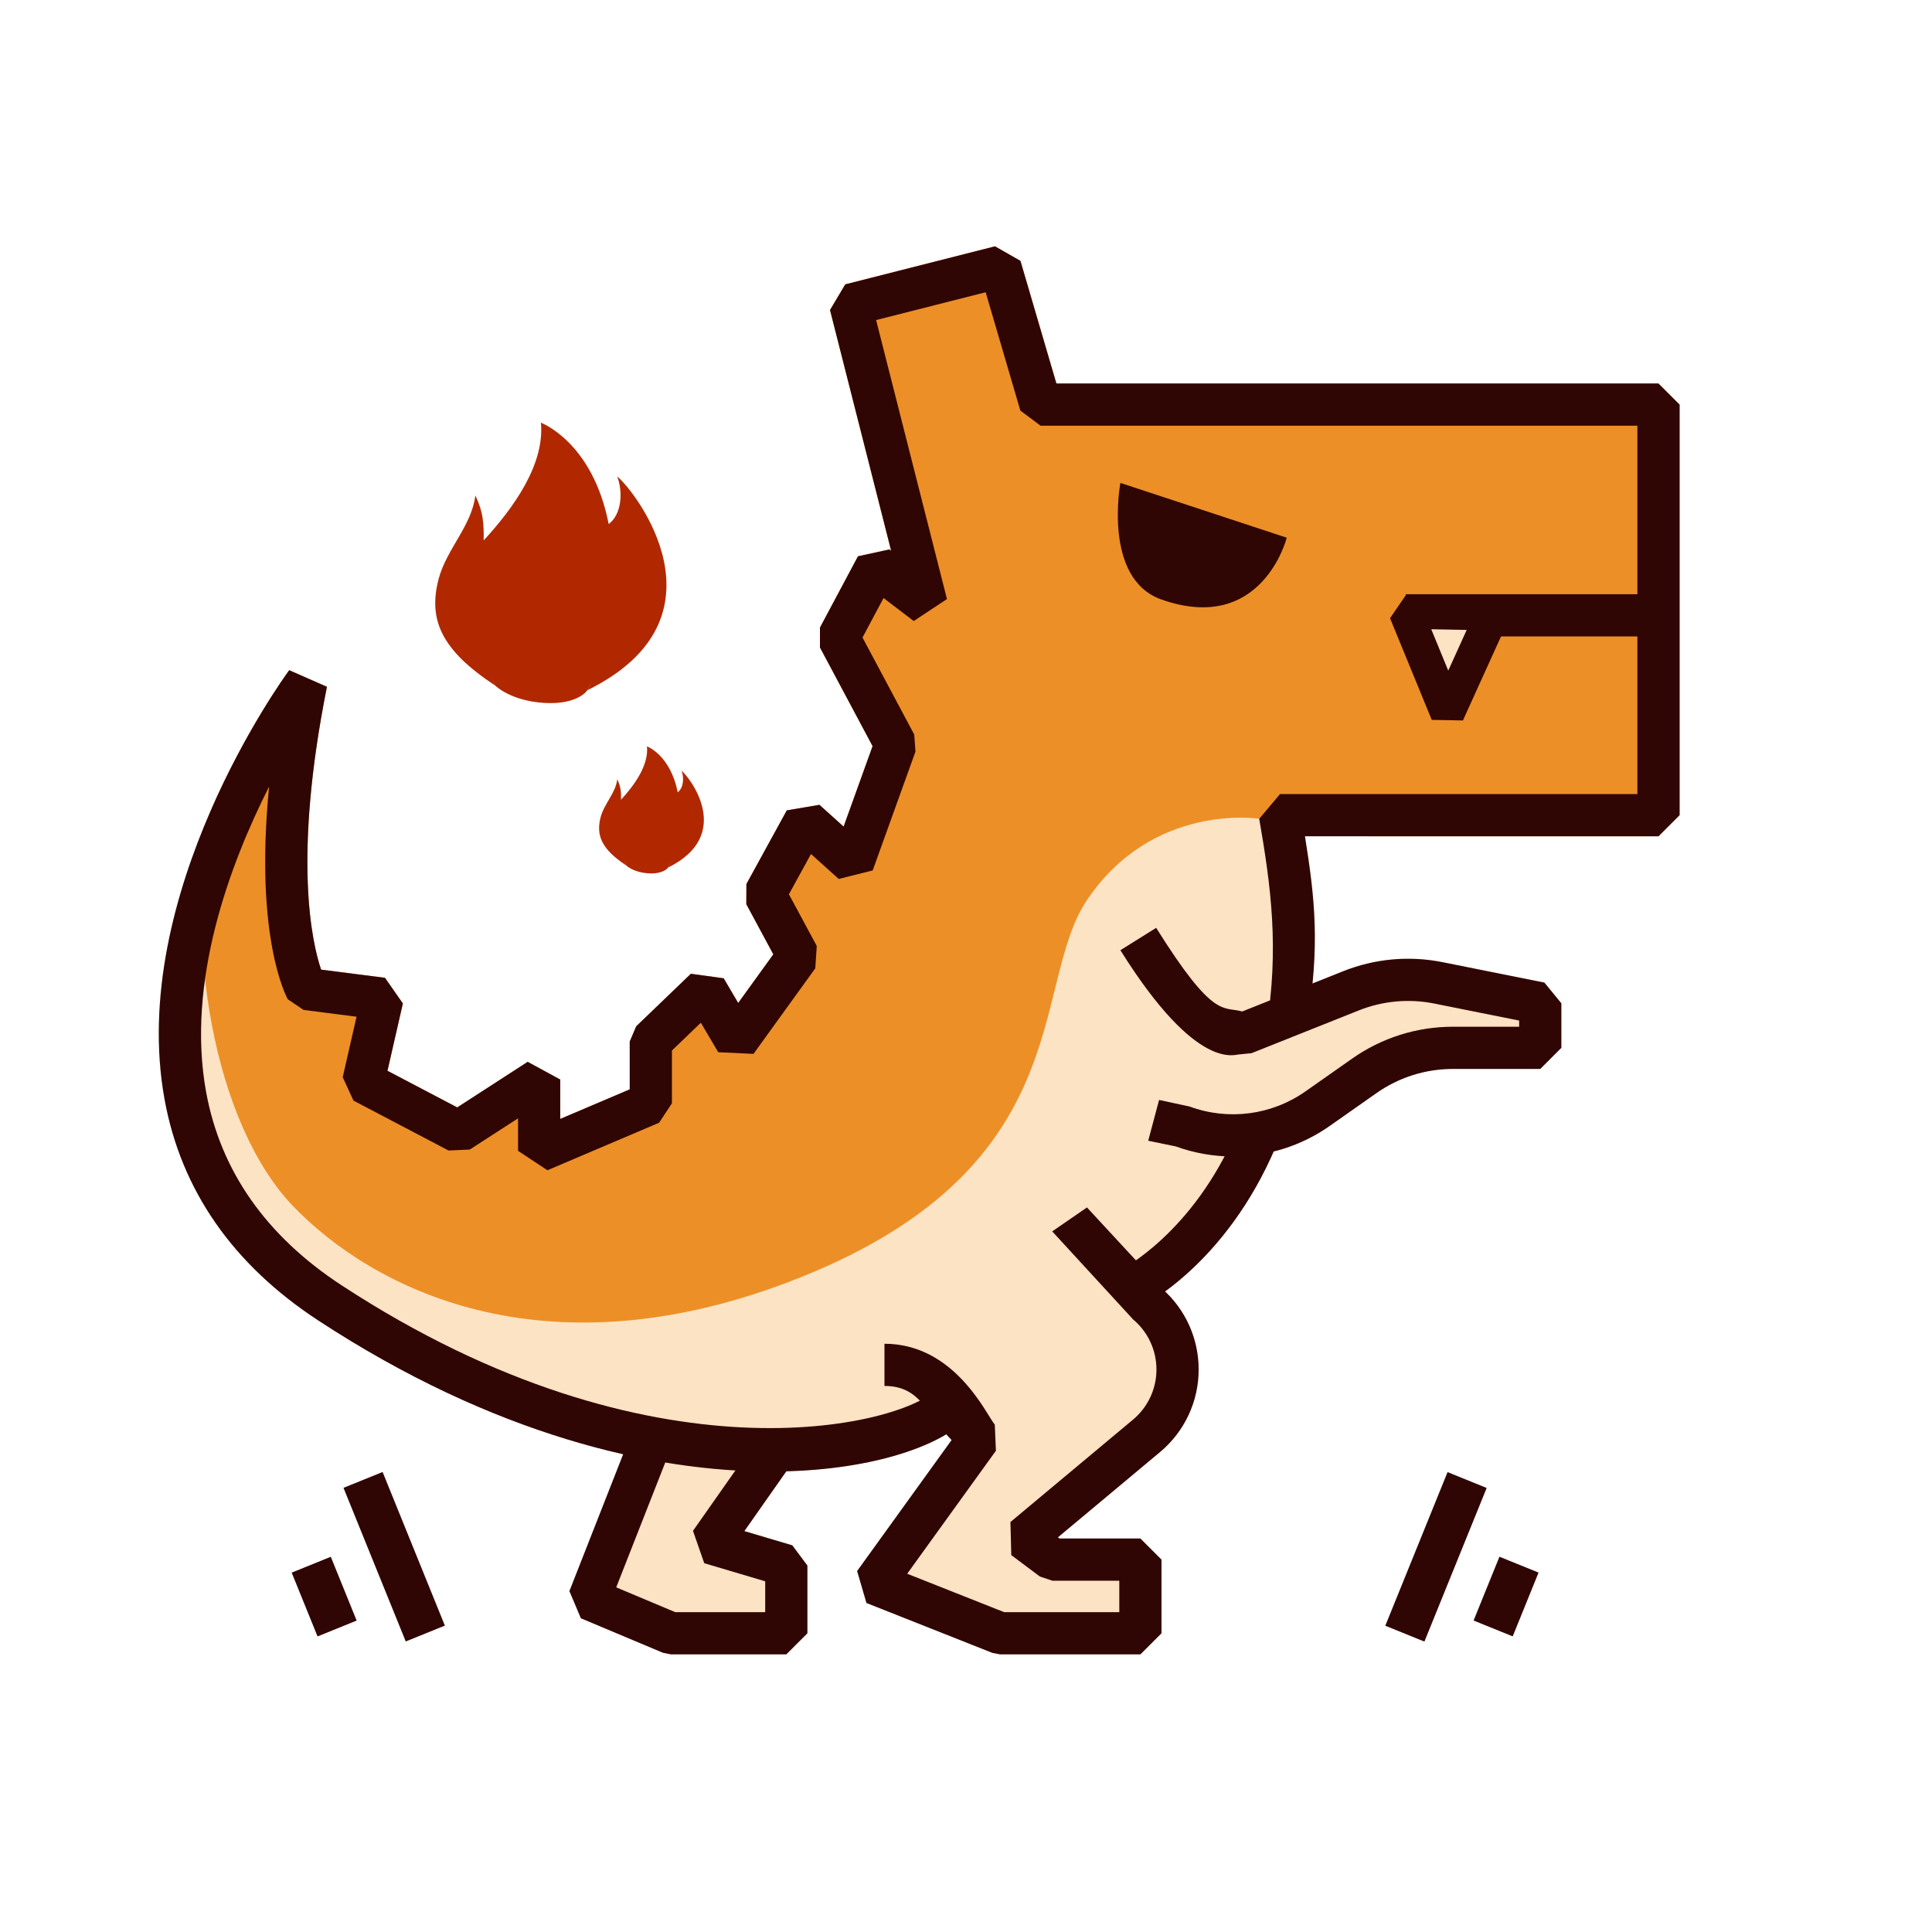
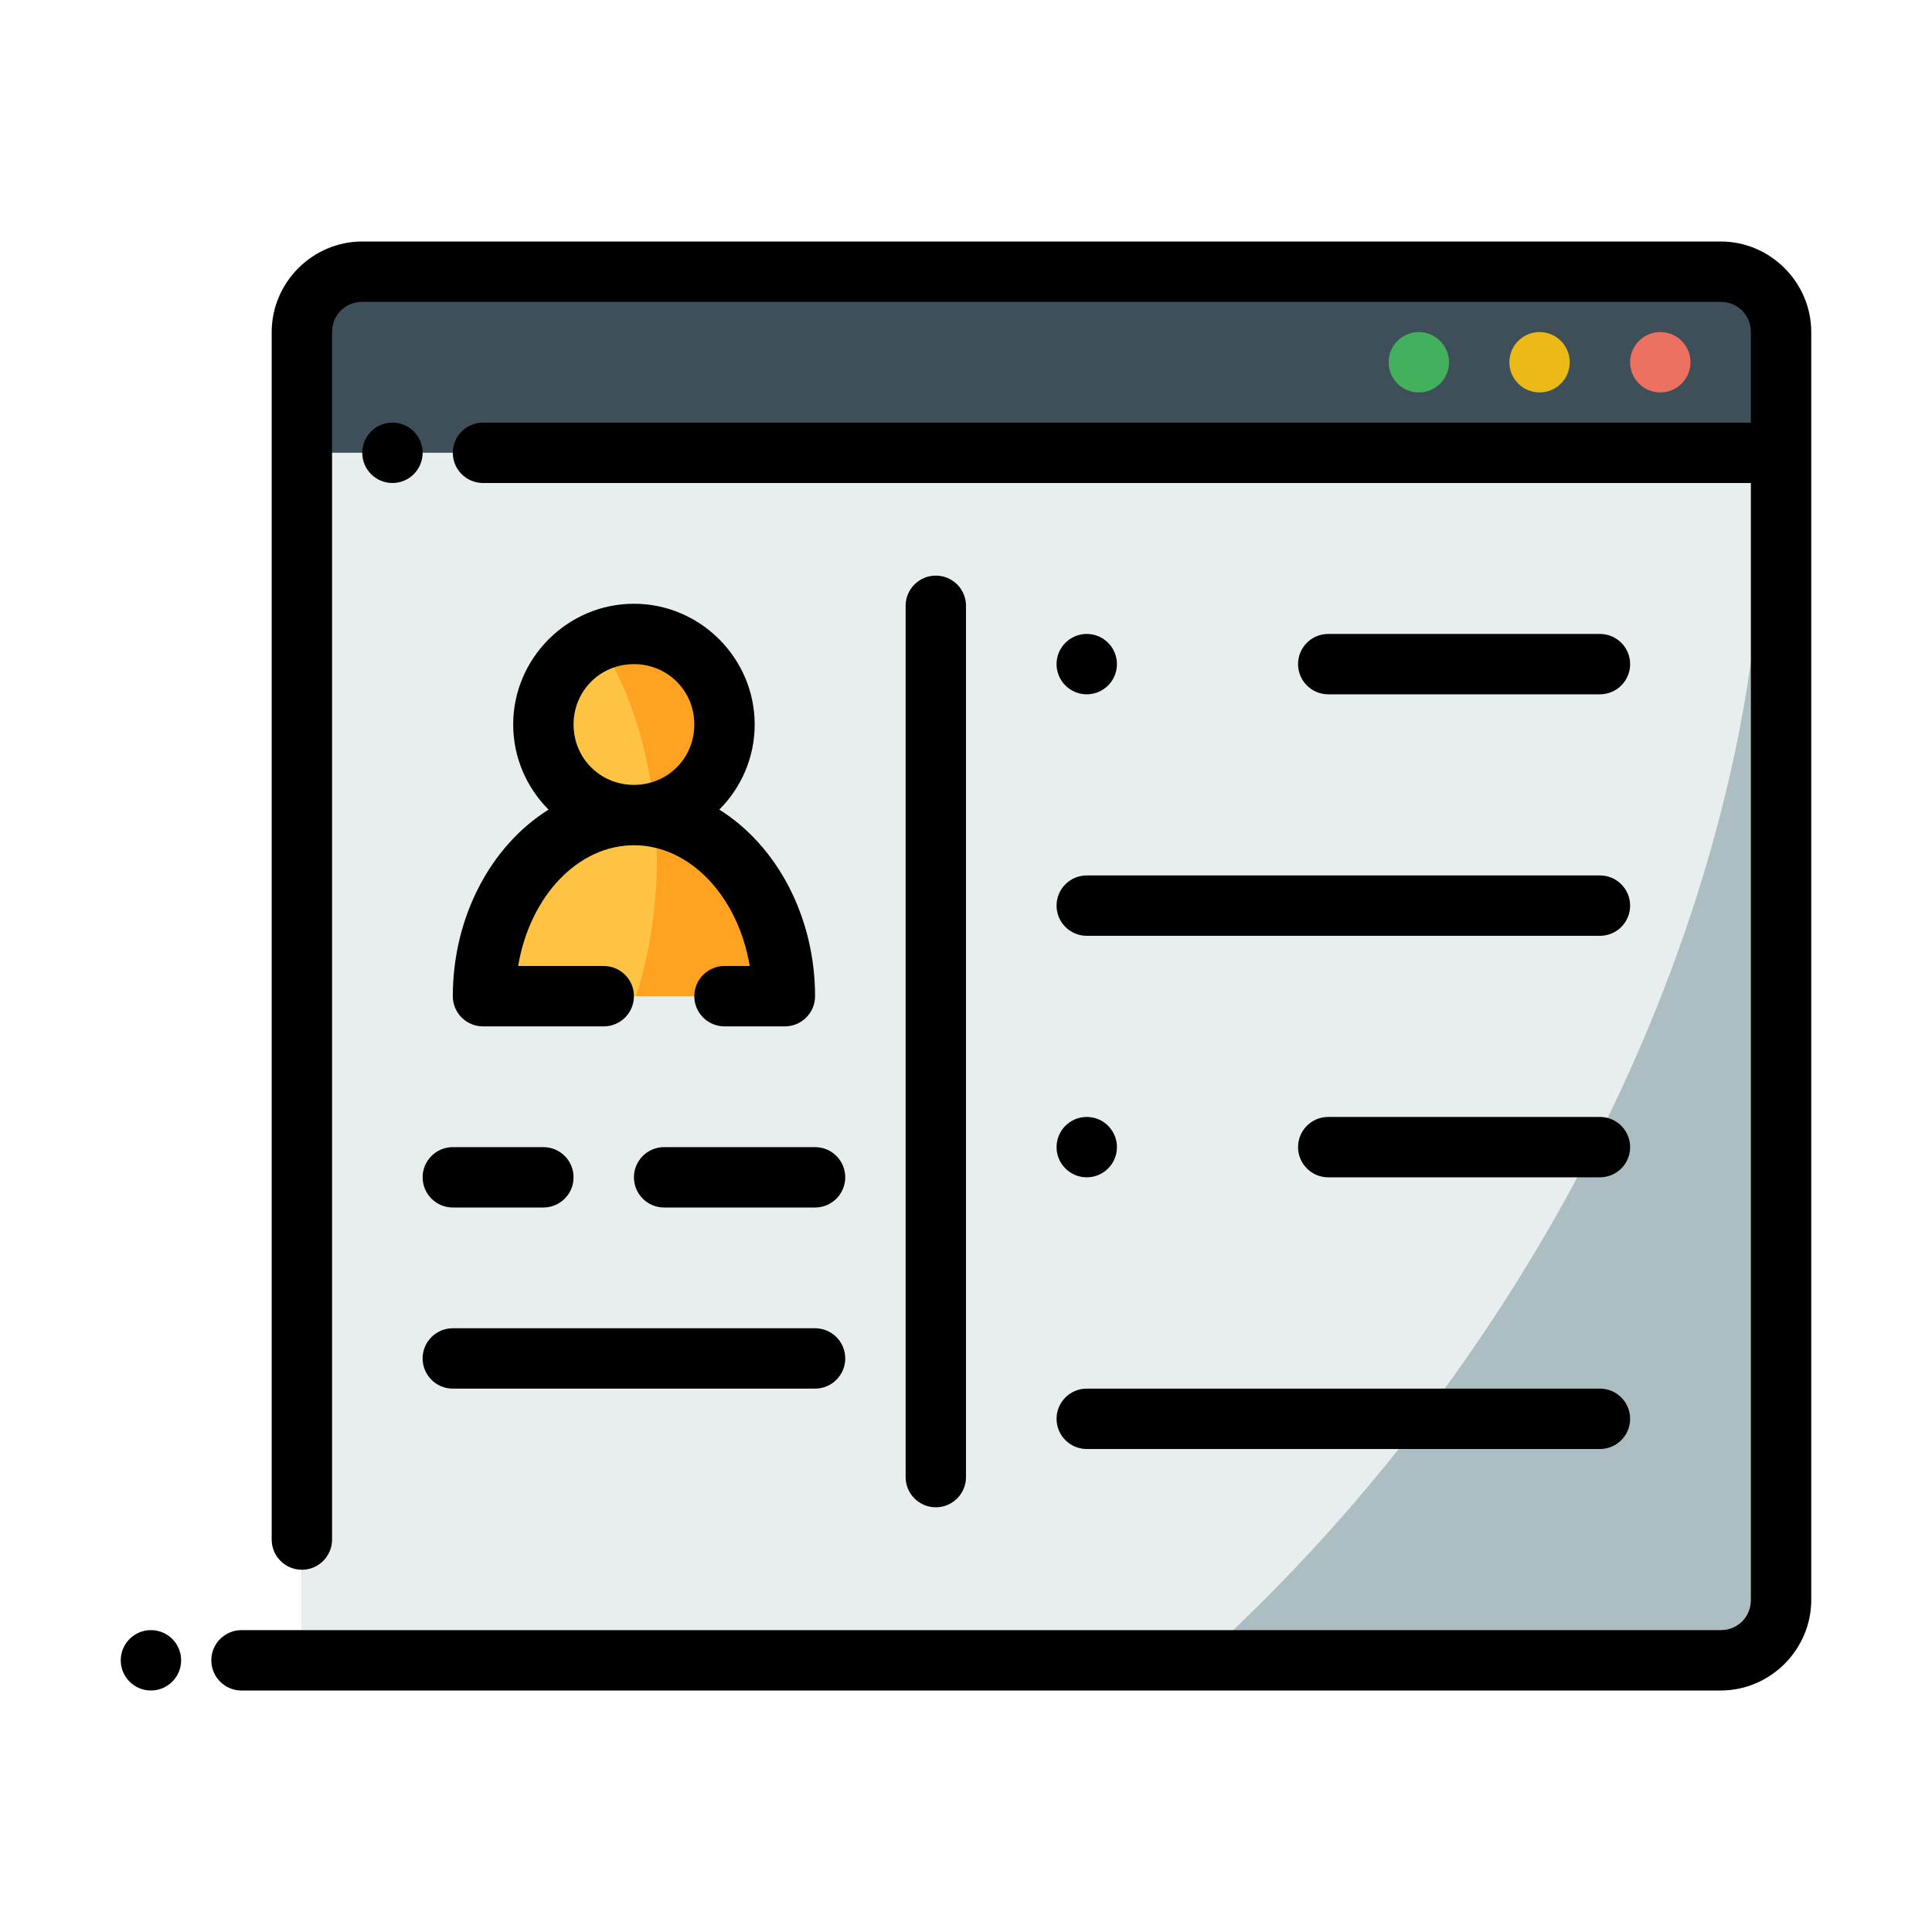
- <svg xmlns="http://www.w3.org/2000/svg" width="800px" height="800px" viewBox="0 0 1024 1024" class="icon" version="1.1">
-   <path d="M879.028 203.277H559.911l-19.06-65.018-13.486-7.694-79.352 20.153-8.087 13.591 32.411 127.623-0.94-0.717-16.65 3.634-20.152 37.788v10.529l27.896 52.297-15.354 42.652-12.823-11.537-17.291 2.934-21.411 39.048-0.044 10.683 14.316 26.578-18.622 25.781-7.694-13.082-17.392-2.396-28.971 27.845-3.433 8.065v25.355l-36.831 15.67v-20.873l-17.261-9.39-37.34 24.161-36.969-19.414 8.155-35.695-9.48-13.583-33.853-4.344c-4.73-13.941-15.146-58.723 3.088-149.897l-19.989-8.8c-3.513 4.795-85.815 118.703-66.081 227.416 8.738 48.131 36.182 87.602 81.577 117.308 58.261 38.126 113.201 59.903 161.503 70.838L301.8 843.32l6.077 14.4 43.457 18.262 4.332 0.874h61.09l11.185-11.185v-35.899l-8.002-10.722-25.403-7.54 22.244-31.687c38.495-1.064 67.92-9.498 84.787-19.604a66.58 66.58 0 0 0 2.791 3.043l-50.069 69.417 4.948 16.94 66.758 26.451 4.121 0.787h74.317l11.185-11.185v-39.049l-11.185-11.185H561.56l-0.83-0.622 54.114-45.205a56.864 56.864 0 0 0 20.466-43.756c0-15.734-6.448-30.6-17.783-41.34 15.295-11.2 39.943-34.087 57.577-74.211a89.004 89.004 0 0 0 29.645-13.515l24.754-17.388c11.956-8.4 26.007-12.841 40.624-12.841h46.235l11.185-11.185v-23.618l-8.986-10.966-53.946-10.813a92.828 92.828 0 0 0-52.756 4.809l-16.193 6.458c2.909-29.346 0.317-50.997-4.015-78.002h187.377l11.185-11.185V214.462l-11.185-11.185z" fill="#FCE3C3" />
-   <path d="M559.911 203.277l-19.06-65.018-13.486-7.694-79.352 20.153-8.087 13.591 32.411 127.623-0.94-0.717-16.65 3.634-20.152 37.788v10.529l27.896 52.297-15.354 42.652-12.823-11.537-17.291 2.934-21.411 39.048-0.044 10.683 14.316 26.578-18.622 25.781-7.694-13.082-17.392-2.396-28.971 27.845-3.433 8.065v25.355l-36.831 15.67v-20.873l-17.261-9.39-37.34 24.161-36.969-19.414 8.155-35.695-9.48-13.583-33.853-4.344c-4.73-13.941-15.146-58.723 3.088-149.897l-19.989-8.8c-1.726 2.356-22.462 31.05-40.777 72.514-15.495 70.715 0.845 167.923 42.855 211.574 42.014 43.655 131.834 89.688 262.033 40.39C573.468 620.61 545.321 522.858 576.112 477.07c34.974-52.007 91.302-43.105 91.302-43.105l57.126 9.277h154.488l11.185-11.185V214.462l-11.185-11.185H559.911z" fill="#ED8F27" />
-   <path d="M604.435 876.857h-74.317l-4.121-0.787-66.759-26.451-4.948-16.94 50.069-69.417c-13.114-13.377-16.08-28.679-35.58-28.679v-22.369c37.435 0 54.215 37.905 58.489 42.882l0.586 13.832-47.017 65.185 51.416 20.375h60.998v-16.679h-35.418l-6.71-2.235-15.117-11.334-0.459-17.534 64.96-54.264a34.55 34.55 0 0 0 12.434-26.585 34.55 34.55 0 0 0-12.434-26.582l-2.039-2.238-40.771-44.378 18.415-12.692 39.952 43.187c12.252 10.825 19.246 26.298 19.246 42.704a56.864 56.864 0 0 1-20.466 43.756l-54.114 45.205 0.83 0.622h42.875l11.185 11.185v39.049l-11.185 11.182zM416.756 876.857h-61.09l-4.332-0.874-43.457-18.263-6.077-14.399 33.365-84.942 20.818 8.178-29.37 74.772 31.307 13.158h47.652v-16.366l-32.306-9.59-5.971-17.148 34.639-49.341 18.307 12.852-25.705 36.616 25.403 7.54 8.002 10.723v35.899z" fill="#300604" />
-   <path d="M408.575 779.944c-62.543 0.004-146.952-19.246-239.787-79.997-45.394-29.706-72.838-69.177-81.577-117.308-19.734-108.712 62.568-222.62 66.081-227.415l19.989 8.8c-18.233 91.174-7.817 135.957-3.088 149.897l33.853 4.344 9.48 13.583-8.155 35.695 36.969 19.414 37.34-24.161 17.261 9.39v20.873l36.831-15.67v-25.355l3.433-8.065 28.971-27.845 17.392 2.396 7.694 13.082 18.622-25.781-14.316-26.578 0.044-10.683 21.411-39.048 17.291-2.934 12.823 11.537 15.354-42.652-27.896-52.297v-10.529l20.152-37.788 16.65-3.634 0.94 0.717-32.411-127.623 8.087-13.591 79.352-20.153 13.486 7.694 19.06 65.018h319.117l11.185 11.185v217.595l-11.185 11.185H691.652c5.29 32.983 7.992 57.971 1.237 98.756l-21.812 3.457c7.071-42.696 2.523-75.755-3.663-111.49l11.021-13.093h189.409V225.646h-316.31l-10.734-8.039-18.382-62.707-58.057 14.742 37.551 147.873-17.618 11.651-15.994-12.19-11.156 20.924 27.423 51.416 0.652 9.051-22.671 62.98-18.004 4.525-14.694-13.224-11.702 21.336 14.756 27.397-0.782 11.854-32.75 45.347-18.707-0.881-9.197-15.634-15.324 14.727v27.988l-6.805 10.292-59.201 25.191-15.565-10.292v-17.229l-25.566 16.541-11.276 0.513-50.382-26.45-5.705-12.393 7.329-32.073-28.082-3.601-8.334-5.625c-0.874-1.558-17.793-33.034-9.925-112.742-20.964 41.462-44.01 103.502-33.398 161.807 7.613 41.823 31.771 76.309 71.801 102.504 165.429 108.261 296.228 74.114 314.723 55.618l15.816 15.816c-13.881 13.883-50.836 27.282-102.999 27.285z" fill="#300604" />
-   <path d="M603.565 693.288l-9.692-20.163 4.846 10.082-4.889-10.06c0.385-0.189 38.56-19.449 61.756-74.047l20.585 8.745c-26.677 62.797-70.746 84.548-72.606 85.443zM745.07 314.958h129.935v22.369H745.07z" fill="#300604" />
-   <path d="M653.554 612.965a88.946 88.946 0 0 1-30.339-5.33l-14.635-3.016L614.333 583l16.127 3.463a66.677 66.677 0 0 0 61.432-7.981l24.751-17.388c15.743-11.057 34.239-16.905 53.484-16.905h35.051v-3.27l-44.961-9.011a70.521 70.521 0 0 0-40.071 3.652l-56.776 22.642-6.124 0.619c-2.115-0.379-22.216 10.667-63.416-55.188l18.962-11.862c30.67 49.017 35.447 41.415 45.616 44.331l53.452-21.317c16.791-6.699 35.024-8.359 52.756-4.809l53.946 10.813 8.986 10.966v23.618l-11.185 11.185h-46.235c-14.618 0-28.668 4.442-40.624 12.842l-24.754 17.388a89.067 89.067 0 0 1-51.196 16.177z" fill="#300604" />
-   <path d="M734.235 861.672l33-81.426 20.73 8.402-32.998 81.426zM801.765 867.314l-20.731-8.402 13.704-33.817 20.732 8.402z" fill="#300604" />
-   <path d="M215.058 870.01l-32.999-81.427 20.732-8.402 32.999 81.426zM154.596 833.525l20.732-8.402 13.705 33.818-20.732 8.401z" fill="#300604" />
-   <path d="M593.829 255.953l88.179 29.046s-12.991 51.601-66.423 32.75c-31.277-11.036-21.756-61.796-21.756-61.796z" fill="#300604" />
-   <path d="M745.07 324.249l22.111 53.888 24.047-52.997z" fill="#FCE3C3" />
-   <path d="M775.376 381.855l-16.521-0.303-22.11-53.888 8.5-12.414 46.158 0.891 8.021 12.717-24.048 52.997z m-16.777-48.343l8.998 21.929 9.785-21.566-18.783-0.363z" fill="#300604" />
-   <path d="M262.403 363.322s8.039 8.12 26.008 9.23 22.886-6.701 22.886-6.701l28.651-48.029-34.328-49.225-35.169 15.317-22.901 45.142 14.853 34.266z" fill="#B12800" />
-   <path d="M262.403 363.322c-8.077-20.119-2.497-31.056 5.466-40.865 8.542-11.245 11.191-22.363 11.191-22.363s5.87 8.21 2.642 20.764c11.504-11.552 14.666-30.977 13.652-38.397 23.376 18.611 31.803 56.9 15.943 83.389 77.905-38.354 25.176-105.865 15.826-113.31 2.968 7.541 2.702 19.787-4.501 25.228-8.584-43.694-35.923-53.721-35.923-53.721 2.063 22.2-14.563 45.208-30.339 62.382 0.054-8.826-0.072-14.719-4.415-23.817-1.973 16.065-14.973 28.015-19.39 43.929-5.755 21.719 1.097 37.839 29.848 56.781z" fill="#B12800" />
-   <path d="M331.907 458.698s3.643 3.68 11.785 4.182c8.143 0.503 10.371-3.037 10.371-3.037l12.983-21.764-15.556-22.306-15.937 6.941-10.378 20.456 6.732 15.528z" fill="#B12800" />
-   <path d="M331.907 458.698c-3.66-9.117-1.131-14.073 2.477-18.518 3.871-5.095 5.071-10.134 5.071-10.134s2.66 3.721 1.197 9.409c5.213-5.235 6.646-14.037 6.187-17.4 10.593 8.434 14.411 25.784 7.224 37.787 35.303-17.38 11.408-47.973 7.171-51.346 1.345 3.417 1.225 8.966-2.039 11.432-3.89-19.8-16.278-24.343-16.278-24.343 0.935 10.06-6.599 20.486-13.748 28.268 0.025-3.999-0.033-6.67-2.001-10.792-0.894 7.28-6.785 12.695-8.786 19.906-2.609 9.843 0.496 17.147 13.525 25.731z" fill="#B12800" />
+ <svg xmlns="http://www.w3.org/2000/svg" width="800px" height="800px" viewBox="0 0 64 64" id="svg5" version="1.1" xml:space="preserve">
+   <defs id="defs2" />
+   <g id="layer1" transform="translate(-288,-288)">
+     <path d="m 298,297 h 49 v 6 h -49 z" id="path26975" style="fill:#3e4f59;fill-opacity:1;fill-rule:evenodd;stroke-width:2;stroke-linecap:round;stroke-linejoin:round;stroke-miterlimit:4.1" />
+     <path d="m 298,303 h 49 v 40 h -49 z" id="path26977" style="fill:#acbec2;fill-opacity:1;fill-rule:evenodd;stroke-width:2;stroke-linecap:round;stroke-linejoin:round;stroke-miterlimit:4.1" />
+     <path d="m 298,303 v 40 h 29.77 a 28.484,41.393 35.599 0 0 18.625,-40 z" id="path26979" style="fill:#e8edee;fill-opacity:1;fill-rule:evenodd;stroke:none;stroke-width:2;stroke-linecap:round;stroke-linejoin:round;stroke-miterlimit:4.1" />
+     <path d="m 300,296 c -1.645,0 -3,1.355 -3,3 v 40 c 0,0.552 0.448,1 1,1 0.552,0 1,-0.448 1,-1 v -40 c 0,-0.564 0.436,-1 1,-1 h 45 c 0.564,0 1,0.436 1,1 v 3 h -42 c -0.552,0 -1,0.448 -1,1 0,0.552 0.448,1 1,1 h 42 v 37 c 0,0.564 -0.436,1 -1,1 h -49 c -0.552,0 -1,0.448 -1,1 0,0.552 0.448,1 1,1 h 49 c 1.645,0 3,-1.355 3,-3 0,-14 0,-28 0,-42 0,-1.645 -1.355,-3 -3,-3 z" id="path26981" style="color:#000000;fill:#000000;fill-rule:evenodd;stroke-linecap:round;stroke-linejoin:round;stroke-miterlimit:4.1" />
+     <path d="m 343,299 c -0.552,0 -1,0.448 -1,1 0,0.552 0.448,1 1,1 0.552,0 1,-0.448 1,-1 0,-0.552 -0.448,-1 -1,-1 z" id="path26983" style="color:#000000;fill:#ed7161;fill-opacity:1;fill-rule:evenodd;stroke-linecap:round;stroke-linejoin:round;stroke-miterlimit:4.1;-inkscape-stroke:none" />
+     <path d="m 339,299 c -0.552,0 -1,0.448 -1,1 0,0.552 0.448,1 1,1 0.552,0 1,-0.448 1,-1 0,-0.552 -0.448,-1 -1,-1 z" id="path26985" style="color:#000000;fill:#ecba16;fill-opacity:1;fill-rule:evenodd;stroke-linecap:round;stroke-linejoin:round;stroke-miterlimit:4.1;-inkscape-stroke:none" />
+     <path d="m 335,299 c -0.552,0 -1,0.448 -1,1 0,0.552 0.448,1 1,1 0.552,0 1,-0.448 1,-1 0,-0.552 -0.448,-1 -1,-1 z" id="path26987" style="color:#000000;fill:#42b05c;fill-opacity:1;fill-rule:evenodd;stroke-linecap:round;stroke-linejoin:round;stroke-miterlimit:4.1;-inkscape-stroke:none" />
+     <path d="m 293,342 a 1,1 0 0 0 -1,1 1,1 0 0 0 1,1 1,1 0 0 0 1,-1 1,1 0 0 0 -1,-1 z" id="path26989" style="color:#000000;fill:#000000;fill-rule:evenodd;stroke-linecap:round;stroke-linejoin:round;stroke-miterlimit:4.1;-inkscape-stroke:none" />
+     <path d="m 301,302 c -0.552,0 -1,0.448 -1,1 0,0.552 0.448,1 1,1 0.552,0 1,-0.448 1,-1 0,-0.552 -0.448,-1 -1,-1 z" id="path26991" style="color:#000000;fill:#000000;fill-rule:evenodd;stroke-linecap:round;stroke-linejoin:round;stroke-miterlimit:4.1;-inkscape-stroke:none" />
+     <g id="path4370">
+       <path d="m 319,307.068 a 1,1 0 0 0 -1,1 v 28.863 a 1,1 0 0 0 1,1 1,1 0 0 0 1,-1 v -28.863 a 1,1 0 0 0 -1,-1 z" id="path21765" style="color:#000000;fill:#000000;fill-rule:evenodd;stroke-linecap:round;stroke-linejoin:round;stroke-miterlimit:4.1" />
+     </g>
+     <g id="path4384">
+       <path d="m 310,326 a 1,1 0 0 0 -1,1 1,1 0 0 0 1,1 h 5 a 1,1 0 0 0 1,-1 1,1 0 0 0 -1,-1 z" id="path21771" style="color:#000000;fill:#000000;fill-rule:evenodd;stroke-linecap:round;stroke-linejoin:round;stroke-miterlimit:4.1" />
+     </g>
+     <g id="path4372">
+       <path d="m 303,326 a 1,1 0 0 0 -1,1 1,1 0 0 0 1,1 h 3 a 1,1 0 0 0 1,-1 1,1 0 0 0 -1,-1 z" id="path21777" style="color:#000000;fill:#000000;fill-rule:evenodd;stroke-linecap:round;stroke-linejoin:round;stroke-miterlimit:4.1" />
+     </g>
+     <g id="path4378">
+       <path d="m 303,332 a 1,1 0 0 0 -1,1 1,1 0 0 0 1,1 h 12 a 1,1 0 0 0 1,-1 1,1 0 0 0 -1,-1 z" id="path21783" style="color:#000000;fill:#000000;fill-rule:evenodd;stroke-linecap:round;stroke-linejoin:round;stroke-miterlimit:4.1" />
+     </g>
+     <g id="path4396">
+       <path d="m 332,309 a 1,1 0 0 0 -1,1 1,1 0 0 0 1,1 h 9 a 1,1 0 0 0 1,-1 1,1 0 0 0 -1,-1 z" id="path21789" style="color:#000000;fill:#000000;fill-rule:evenodd;stroke-linecap:round;stroke-linejoin:round;stroke-miterlimit:4.1" />
+     </g>
+     <path d="m 324,309 c -0.552,0 -1,0.448 -1,1 0,0.552 0.448,1 1,1 0.552,0 1,-0.448 1,-1 0,-0.552 -0.448,-1 -1,-1 z" id="path6610" style="color:#000000;fill:#000000;fill-rule:evenodd;stroke-linecap:round;stroke-linejoin:round;stroke-miterlimit:4.1;-inkscape-stroke:none" />
+     <g id="path6612">
+       <path d="m 332,325 a 1,1 0 0 0 -1,1 1,1 0 0 0 1,1 h 9 a 1,1 0 0 0 1,-1 1,1 0 0 0 -1,-1 z" id="path21801" style="color:#000000;fill:#000000;fill-rule:evenodd;stroke-linecap:round;stroke-linejoin:round;stroke-miterlimit:4.1" />
+     </g>
+     <path d="m 324,325 c -0.552,0 -1,0.448 -1,1 0,0.552 0.448,1 1,1 0.552,0 1,-0.448 1,-1 0,-0.552 -0.448,-1 -1,-1 z" id="path6614" style="color:#000000;fill:#000000;fill-rule:evenodd;stroke-linecap:round;stroke-linejoin:round;stroke-miterlimit:4.1;-inkscape-stroke:none" />
+     <g id="path6616">
+       <path d="m 324,317 a 1,1 0 0 0 -1,1 1,1 0 0 0 1,1 h 17 a 1,1 0 0 0 1,-1 1,1 0 0 0 -1,-1 z" id="path21795" style="color:#000000;fill:#000000;fill-rule:evenodd;stroke-linecap:round;stroke-linejoin:round;stroke-miterlimit:4.1" />
+     </g>
+     <g id="path7344">
+       <path d="m 324,334 a 1,1 0 0 0 -1,1 1,1 0 0 0 1,1 h 17 a 1,1 0 0 0 1,-1 1,1 0 0 0 -1,-1 z" id="path21807" style="color:#000000;fill:#000000;fill-rule:evenodd;stroke-linecap:round;stroke-linejoin:round;stroke-miterlimit:4.1;-inkscape-stroke:none" />
+     </g>
+     <path d="m 312,312 a 3,3 0 0 1 -3,3 3,3 0 0 1 -3,-3 3,3 0 0 1 3,-3 3,3 0 0 1 3,3 z" id="path16444" style="fill:#ffa221;fill-opacity:1;fill-rule:evenodd;stroke:none;stroke-width:2;stroke-linecap:round;stroke-linejoin:round;stroke-miterlimit:4.1" />
+     <path d="m 304,321 c 0,-3.314 2.239,-6 5,-6 2.761,0 5,2.686 5,6 z" id="path16446" style="fill:#ffa221;fill-opacity:1;fill-rule:evenodd;stroke:none;stroke-width:2;stroke-linecap:round;stroke-linejoin:round;stroke-miterlimit:4.1" />
+     <path d="m 307.826,309.244 a 3,3 0 0 0 -1.826,2.756 3,3 0 0 0 3,3 3,3 0 0 0 0.686,-0.08 5.76,9.653 0 0 0 -1.859,-5.676 z" id="path16448" style="fill:#ffc343;fill-opacity:1;fill-rule:evenodd;stroke-width:2;stroke-linecap:round;stroke-linejoin:round;stroke-miterlimit:4.1" />
+     <path d="m 309,315 c -2.761,0 -5,2.686 -5,6 h 5.072 a 5.76,9.653 0 0 0 0.688,-4.543 5.76,9.653 0 0 0 -0.061,-1.398 C 309.471,315.02 309.237,315 309,315 Z" id="path16450" style="fill:#ffc343;fill-opacity:1;fill-rule:evenodd;stroke-width:2;stroke-linecap:round;stroke-linejoin:round;stroke-miterlimit:4.1" />
+     <path d="m 309,308 c -2.197,0 -4,1.803 -4,4 0,1.097 0.449,2.095 1.172,2.82 -1.914,1.194 -3.172,3.558 -3.172,6.18 a 1,1 0 0 0 1,1 h 4 a 1,1 0 0 0 1,-1 1,1 0 0 0 -1,-1 h -2.836 c 0.392,-2.324 1.989,-4 3.836,-4 1.847,0 3.444,1.676 3.836,4 h -0.836 a 1,1 0 0 0 -1,1 1,1 0 0 0 1,1 h 2 a 1,1 0 0 0 1,-1 c 0,-2.621 -1.257,-4.985 -3.172,-6.18 0.723,-0.725 1.172,-1.724 1.172,-2.82 -1e-5,-2.197 -1.803,-4 -4,-4 z m 0,2 c 1.116,0 2,0.884 2,2 0,1.116 -0.884,2 -2,2 -1.116,0 -2,-0.884 -2,-2 0,-1.116 0.884,-2 2,-2 z" id="path16452" style="color:#000000;fill:#000000;fill-rule:evenodd;stroke-linecap:round;stroke-linejoin:round;stroke-miterlimit:4.1" />
+   </g>
</svg>
